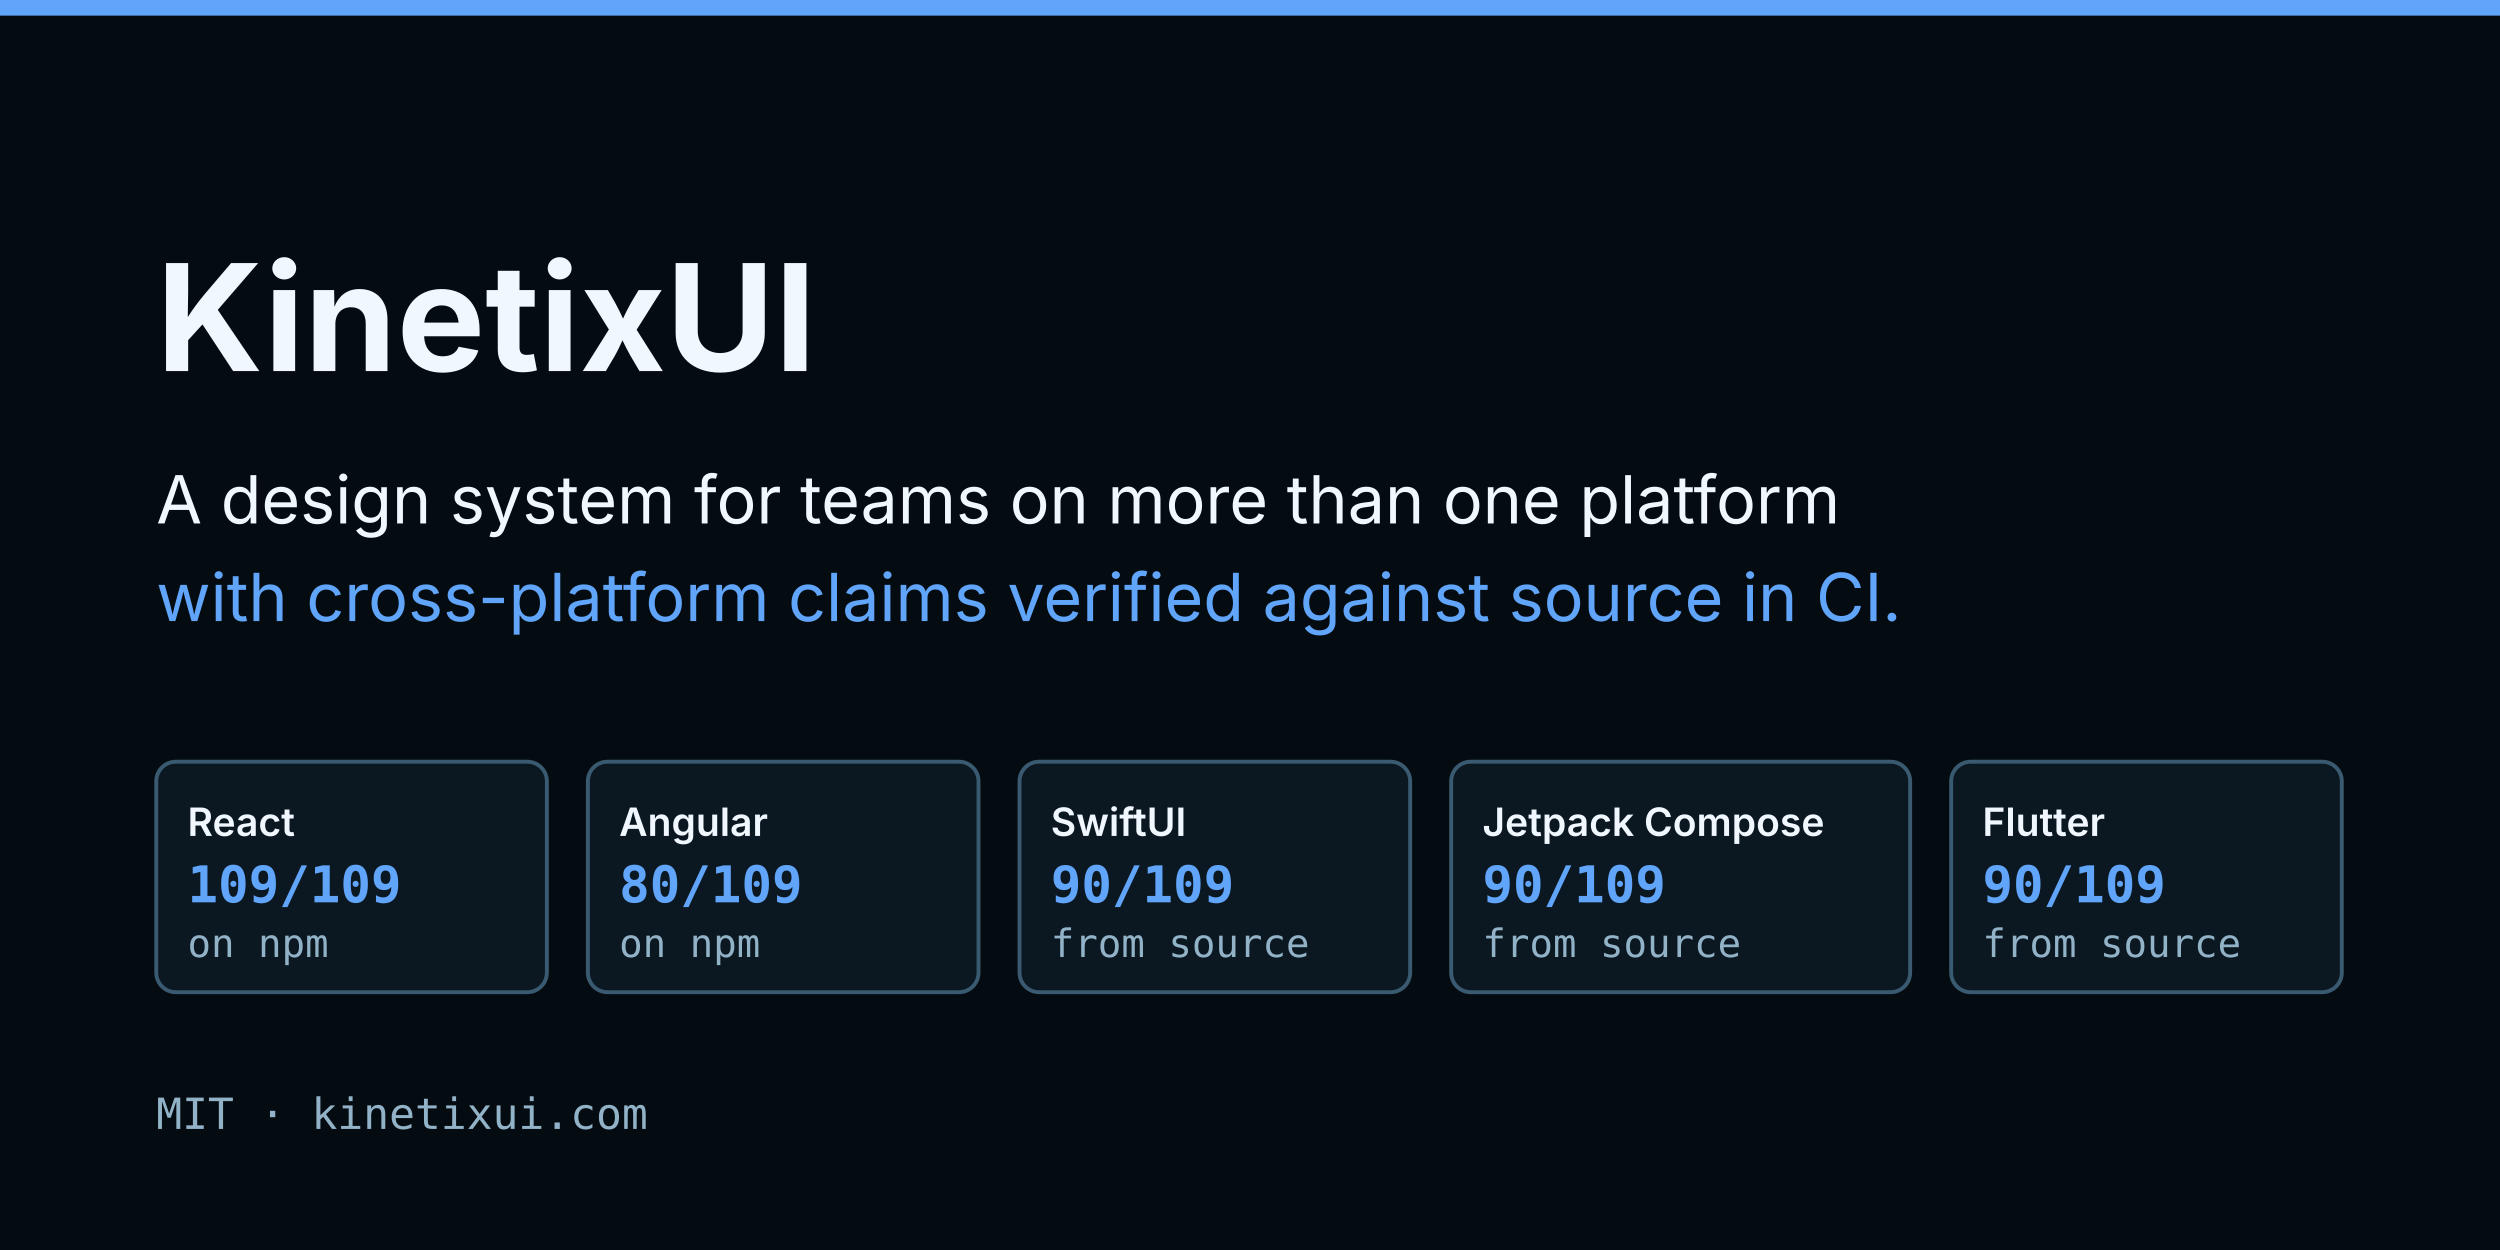
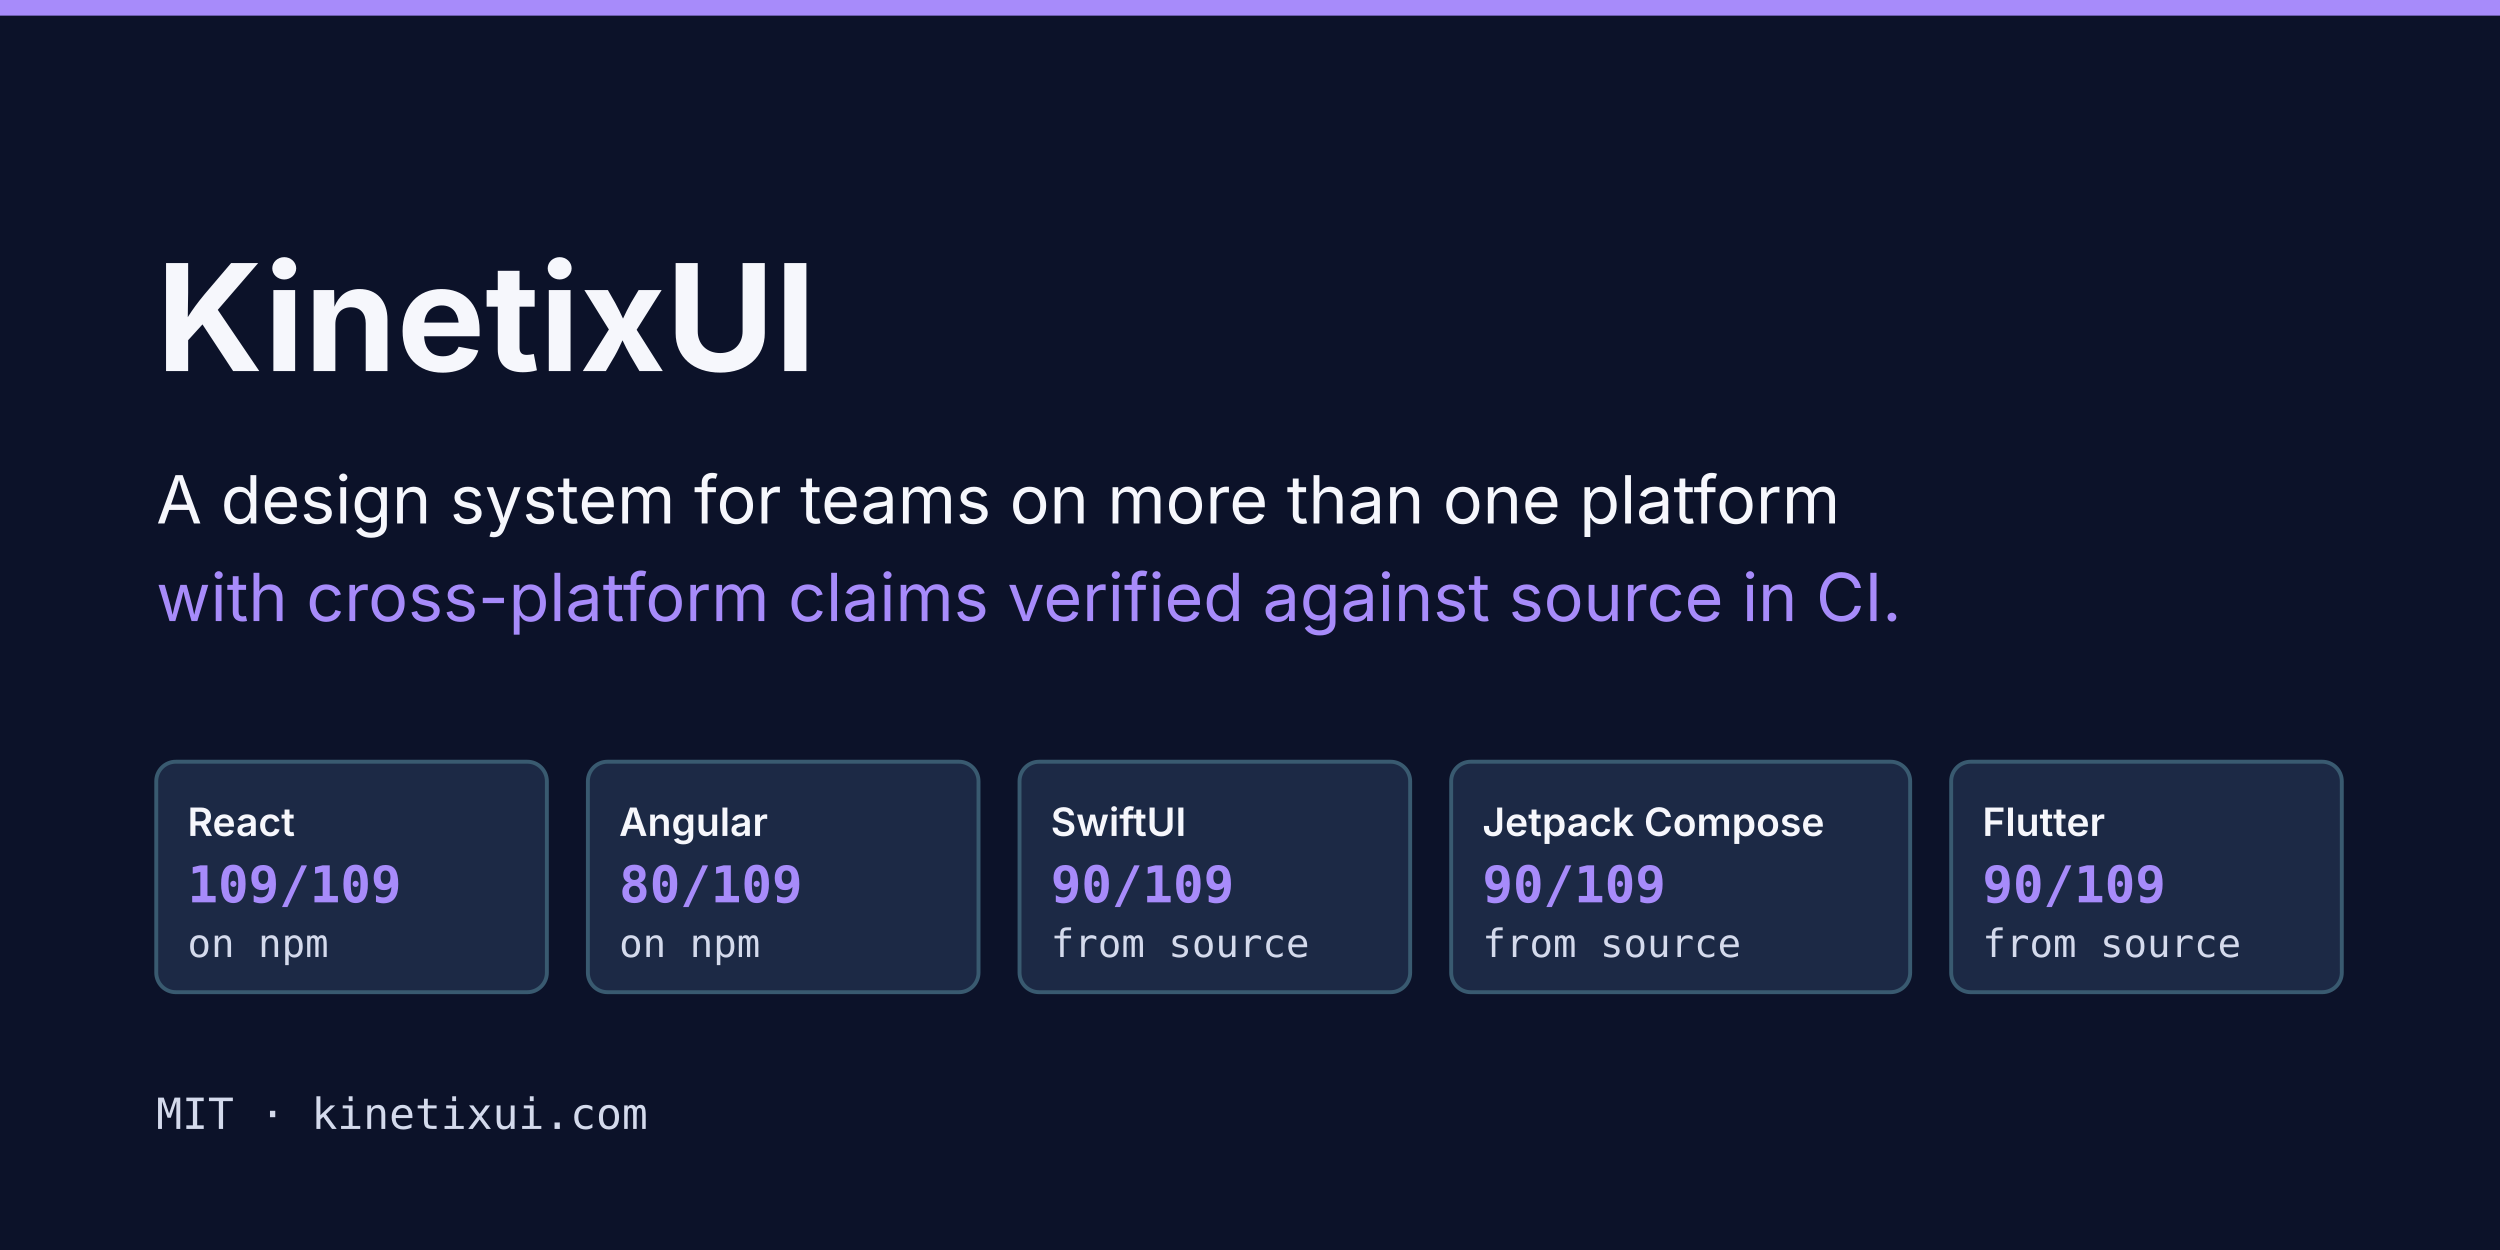
<svg xmlns="http://www.w3.org/2000/svg" width="1280" height="640" viewBox="0 0 1280 640" font-family="Inter, ui-sans-serif, system-ui, sans-serif">
-   <rect width="1280" height="640" fill="#050c11" />
-   <rect x="0" y="0" width="1280" height="8" fill="#60a5fa" />
-   <text x="80" y="190" font-size="76" font-weight="700" fill="#f0f7ff" font-family="Inter, ui-sans-serif, system-ui, sans-serif" text-anchor="start" opacity="1">KinetixUI</text>
-   <text x="80" y="268" font-size="34" font-weight="400" fill="#f0f7ff" font-family="Inter, ui-sans-serif, system-ui, sans-serif" text-anchor="start" opacity="1">A design system for teams on more than one platform</text>
-   <text x="80" y="318" font-size="34" font-weight="400" fill="#60a5fa" font-family="Inter, ui-sans-serif, system-ui, sans-serif" text-anchor="start" opacity="1">with cross-platform claims verified against source in CI.</text>
-   <rect x="80" y="390" width="200" height="118" rx="10" fill="#0b1821" stroke="#395a70" stroke-width="2" opacity="1" />
-   <text x="96" y="428" font-size="20" font-weight="600" fill="#f0f7ff" font-family="Inter, ui-sans-serif, system-ui, sans-serif" text-anchor="start" opacity="1">React</text>
-   <text x="96" y="462" font-size="26" font-weight="700" fill="#60a5fa" font-family="ui-monospace, SFMono-Regular, Menlo, monospace" text-anchor="start" opacity="1">109/109</text>
-   <text x="96" y="490" font-size="20" font-weight="400" fill="#92b2c8" font-family="ui-monospace, SFMono-Regular, Menlo, monospace" text-anchor="start" opacity="1">on npm</text>
-   <rect x="301" y="390" width="200" height="118" rx="10" fill="#0b1821" stroke="#395a70" stroke-width="2" opacity="1" />
-   <text x="317" y="428" font-size="20" font-weight="600" fill="#f0f7ff" font-family="Inter, ui-sans-serif, system-ui, sans-serif" text-anchor="start" opacity="1">Angular</text>
-   <text x="317" y="462" font-size="26" font-weight="700" fill="#60a5fa" font-family="ui-monospace, SFMono-Regular, Menlo, monospace" text-anchor="start" opacity="1">80/109</text>
-   <text x="317" y="490" font-size="20" font-weight="400" fill="#92b2c8" font-family="ui-monospace, SFMono-Regular, Menlo, monospace" text-anchor="start" opacity="1">on npm</text>
-   <rect x="522" y="390" width="200" height="118" rx="10" fill="#0b1821" stroke="#395a70" stroke-width="2" opacity="1" />
-   <text x="538" y="428" font-size="20" font-weight="600" fill="#f0f7ff" font-family="Inter, ui-sans-serif, system-ui, sans-serif" text-anchor="start" opacity="1">SwiftUI</text>
-   <text x="538" y="462" font-size="26" font-weight="700" fill="#60a5fa" font-family="ui-monospace, SFMono-Regular, Menlo, monospace" text-anchor="start" opacity="1">90/109</text>
-   <text x="538" y="490" font-size="20" font-weight="400" fill="#92b2c8" font-family="ui-monospace, SFMono-Regular, Menlo, monospace" text-anchor="start" opacity="1">from source</text>
-   <rect x="743" y="390" width="235" height="118" rx="10" fill="#0b1821" stroke="#395a70" stroke-width="2" opacity="1" />
-   <text x="759" y="428" font-size="20" font-weight="600" fill="#f0f7ff" font-family="Inter, ui-sans-serif, system-ui, sans-serif" text-anchor="start" opacity="1">Jetpack Compose</text>
-   <text x="759" y="462" font-size="26" font-weight="700" fill="#60a5fa" font-family="ui-monospace, SFMono-Regular, Menlo, monospace" text-anchor="start" opacity="1">90/109</text>
-   <text x="759" y="490" font-size="20" font-weight="400" fill="#92b2c8" font-family="ui-monospace, SFMono-Regular, Menlo, monospace" text-anchor="start" opacity="1">from source</text>
-   <rect x="999" y="390" width="200" height="118" rx="10" fill="#0b1821" stroke="#395a70" stroke-width="2" opacity="1" />
-   <text x="1015" y="428" font-size="20" font-weight="600" fill="#f0f7ff" font-family="Inter, ui-sans-serif, system-ui, sans-serif" text-anchor="start" opacity="1">Flutter</text>
-   <text x="1015" y="462" font-size="26" font-weight="700" fill="#60a5fa" font-family="ui-monospace, SFMono-Regular, Menlo, monospace" text-anchor="start" opacity="1">90/109</text>
-   <text x="1015" y="490" font-size="20" font-weight="400" fill="#92b2c8" font-family="ui-monospace, SFMono-Regular, Menlo, monospace" text-anchor="start" opacity="1">from source</text>
-   <text x="80" y="578" font-size="22" font-weight="400" fill="#92b2c8" font-family="ui-monospace, SFMono-Regular, Menlo, monospace" text-anchor="start" opacity="1">MIT · kinetixui.com</text>
+   <rect width="1280" height="640" fill="#0c1229" />
+   <rect x="0" y="0" width="1280" height="8" fill="#a78bfa" />
+   <text x="80" y="190" font-size="76" font-weight="700" fill="#f6f7fc" font-family="Inter, ui-sans-serif, system-ui, sans-serif" text-anchor="start" opacity="1">KinetixUI</text>
+   <text x="80" y="268" font-size="34" font-weight="400" fill="#f6f7fc" font-family="Inter, ui-sans-serif, system-ui, sans-serif" text-anchor="start" opacity="1">A design system for teams on more than one platform</text>
+   <text x="80" y="318" font-size="34" font-weight="400" fill="#a78bfa" font-family="Inter, ui-sans-serif, system-ui, sans-serif" text-anchor="start" opacity="1">with cross-platform claims verified against source in CI.</text>
+   <rect x="80" y="390" width="200" height="118" rx="10" fill="#1c2945" stroke="#395a70" stroke-width="2" opacity="1" />
+   <text x="96" y="428" font-size="20" font-weight="600" fill="#f6f7fc" font-family="Inter, ui-sans-serif, system-ui, sans-serif" text-anchor="start" opacity="1">React</text>
+   <text x="96" y="462" font-size="26" font-weight="700" fill="#a78bfa" font-family="ui-monospace, SFMono-Regular, Menlo, monospace" text-anchor="start" opacity="1">109/109</text>
+   <text x="96" y="490" font-size="20" font-weight="400" fill="#d4daec" font-family="ui-monospace, SFMono-Regular, Menlo, monospace" text-anchor="start" opacity="1">on npm</text>
+   <rect x="301" y="390" width="200" height="118" rx="10" fill="#1c2945" stroke="#395a70" stroke-width="2" opacity="1" />
+   <text x="317" y="428" font-size="20" font-weight="600" fill="#f6f7fc" font-family="Inter, ui-sans-serif, system-ui, sans-serif" text-anchor="start" opacity="1">Angular</text>
+   <text x="317" y="462" font-size="26" font-weight="700" fill="#a78bfa" font-family="ui-monospace, SFMono-Regular, Menlo, monospace" text-anchor="start" opacity="1">80/109</text>
+   <text x="317" y="490" font-size="20" font-weight="400" fill="#d4daec" font-family="ui-monospace, SFMono-Regular, Menlo, monospace" text-anchor="start" opacity="1">on npm</text>
+   <rect x="522" y="390" width="200" height="118" rx="10" fill="#1c2945" stroke="#395a70" stroke-width="2" opacity="1" />
+   <text x="538" y="428" font-size="20" font-weight="600" fill="#f6f7fc" font-family="Inter, ui-sans-serif, system-ui, sans-serif" text-anchor="start" opacity="1">SwiftUI</text>
+   <text x="538" y="462" font-size="26" font-weight="700" fill="#a78bfa" font-family="ui-monospace, SFMono-Regular, Menlo, monospace" text-anchor="start" opacity="1">90/109</text>
+   <text x="538" y="490" font-size="20" font-weight="400" fill="#d4daec" font-family="ui-monospace, SFMono-Regular, Menlo, monospace" text-anchor="start" opacity="1">from source</text>
+   <rect x="743" y="390" width="235" height="118" rx="10" fill="#1c2945" stroke="#395a70" stroke-width="2" opacity="1" />
+   <text x="759" y="428" font-size="20" font-weight="600" fill="#f6f7fc" font-family="Inter, ui-sans-serif, system-ui, sans-serif" text-anchor="start" opacity="1">Jetpack Compose</text>
+   <text x="759" y="462" font-size="26" font-weight="700" fill="#a78bfa" font-family="ui-monospace, SFMono-Regular, Menlo, monospace" text-anchor="start" opacity="1">90/109</text>
+   <text x="759" y="490" font-size="20" font-weight="400" fill="#d4daec" font-family="ui-monospace, SFMono-Regular, Menlo, monospace" text-anchor="start" opacity="1">from source</text>
+   <rect x="999" y="390" width="200" height="118" rx="10" fill="#1c2945" stroke="#395a70" stroke-width="2" opacity="1" />
+   <text x="1015" y="428" font-size="20" font-weight="600" fill="#f6f7fc" font-family="Inter, ui-sans-serif, system-ui, sans-serif" text-anchor="start" opacity="1">Flutter</text>
+   <text x="1015" y="462" font-size="26" font-weight="700" fill="#a78bfa" font-family="ui-monospace, SFMono-Regular, Menlo, monospace" text-anchor="start" opacity="1">90/109</text>
+   <text x="1015" y="490" font-size="20" font-weight="400" fill="#d4daec" font-family="ui-monospace, SFMono-Regular, Menlo, monospace" text-anchor="start" opacity="1">from source</text>
+   <text x="80" y="578" font-size="22" font-weight="400" fill="#d4daec" font-family="ui-monospace, SFMono-Regular, Menlo, monospace" text-anchor="start" opacity="1">MIT · kinetixui.com</text>
</svg>
